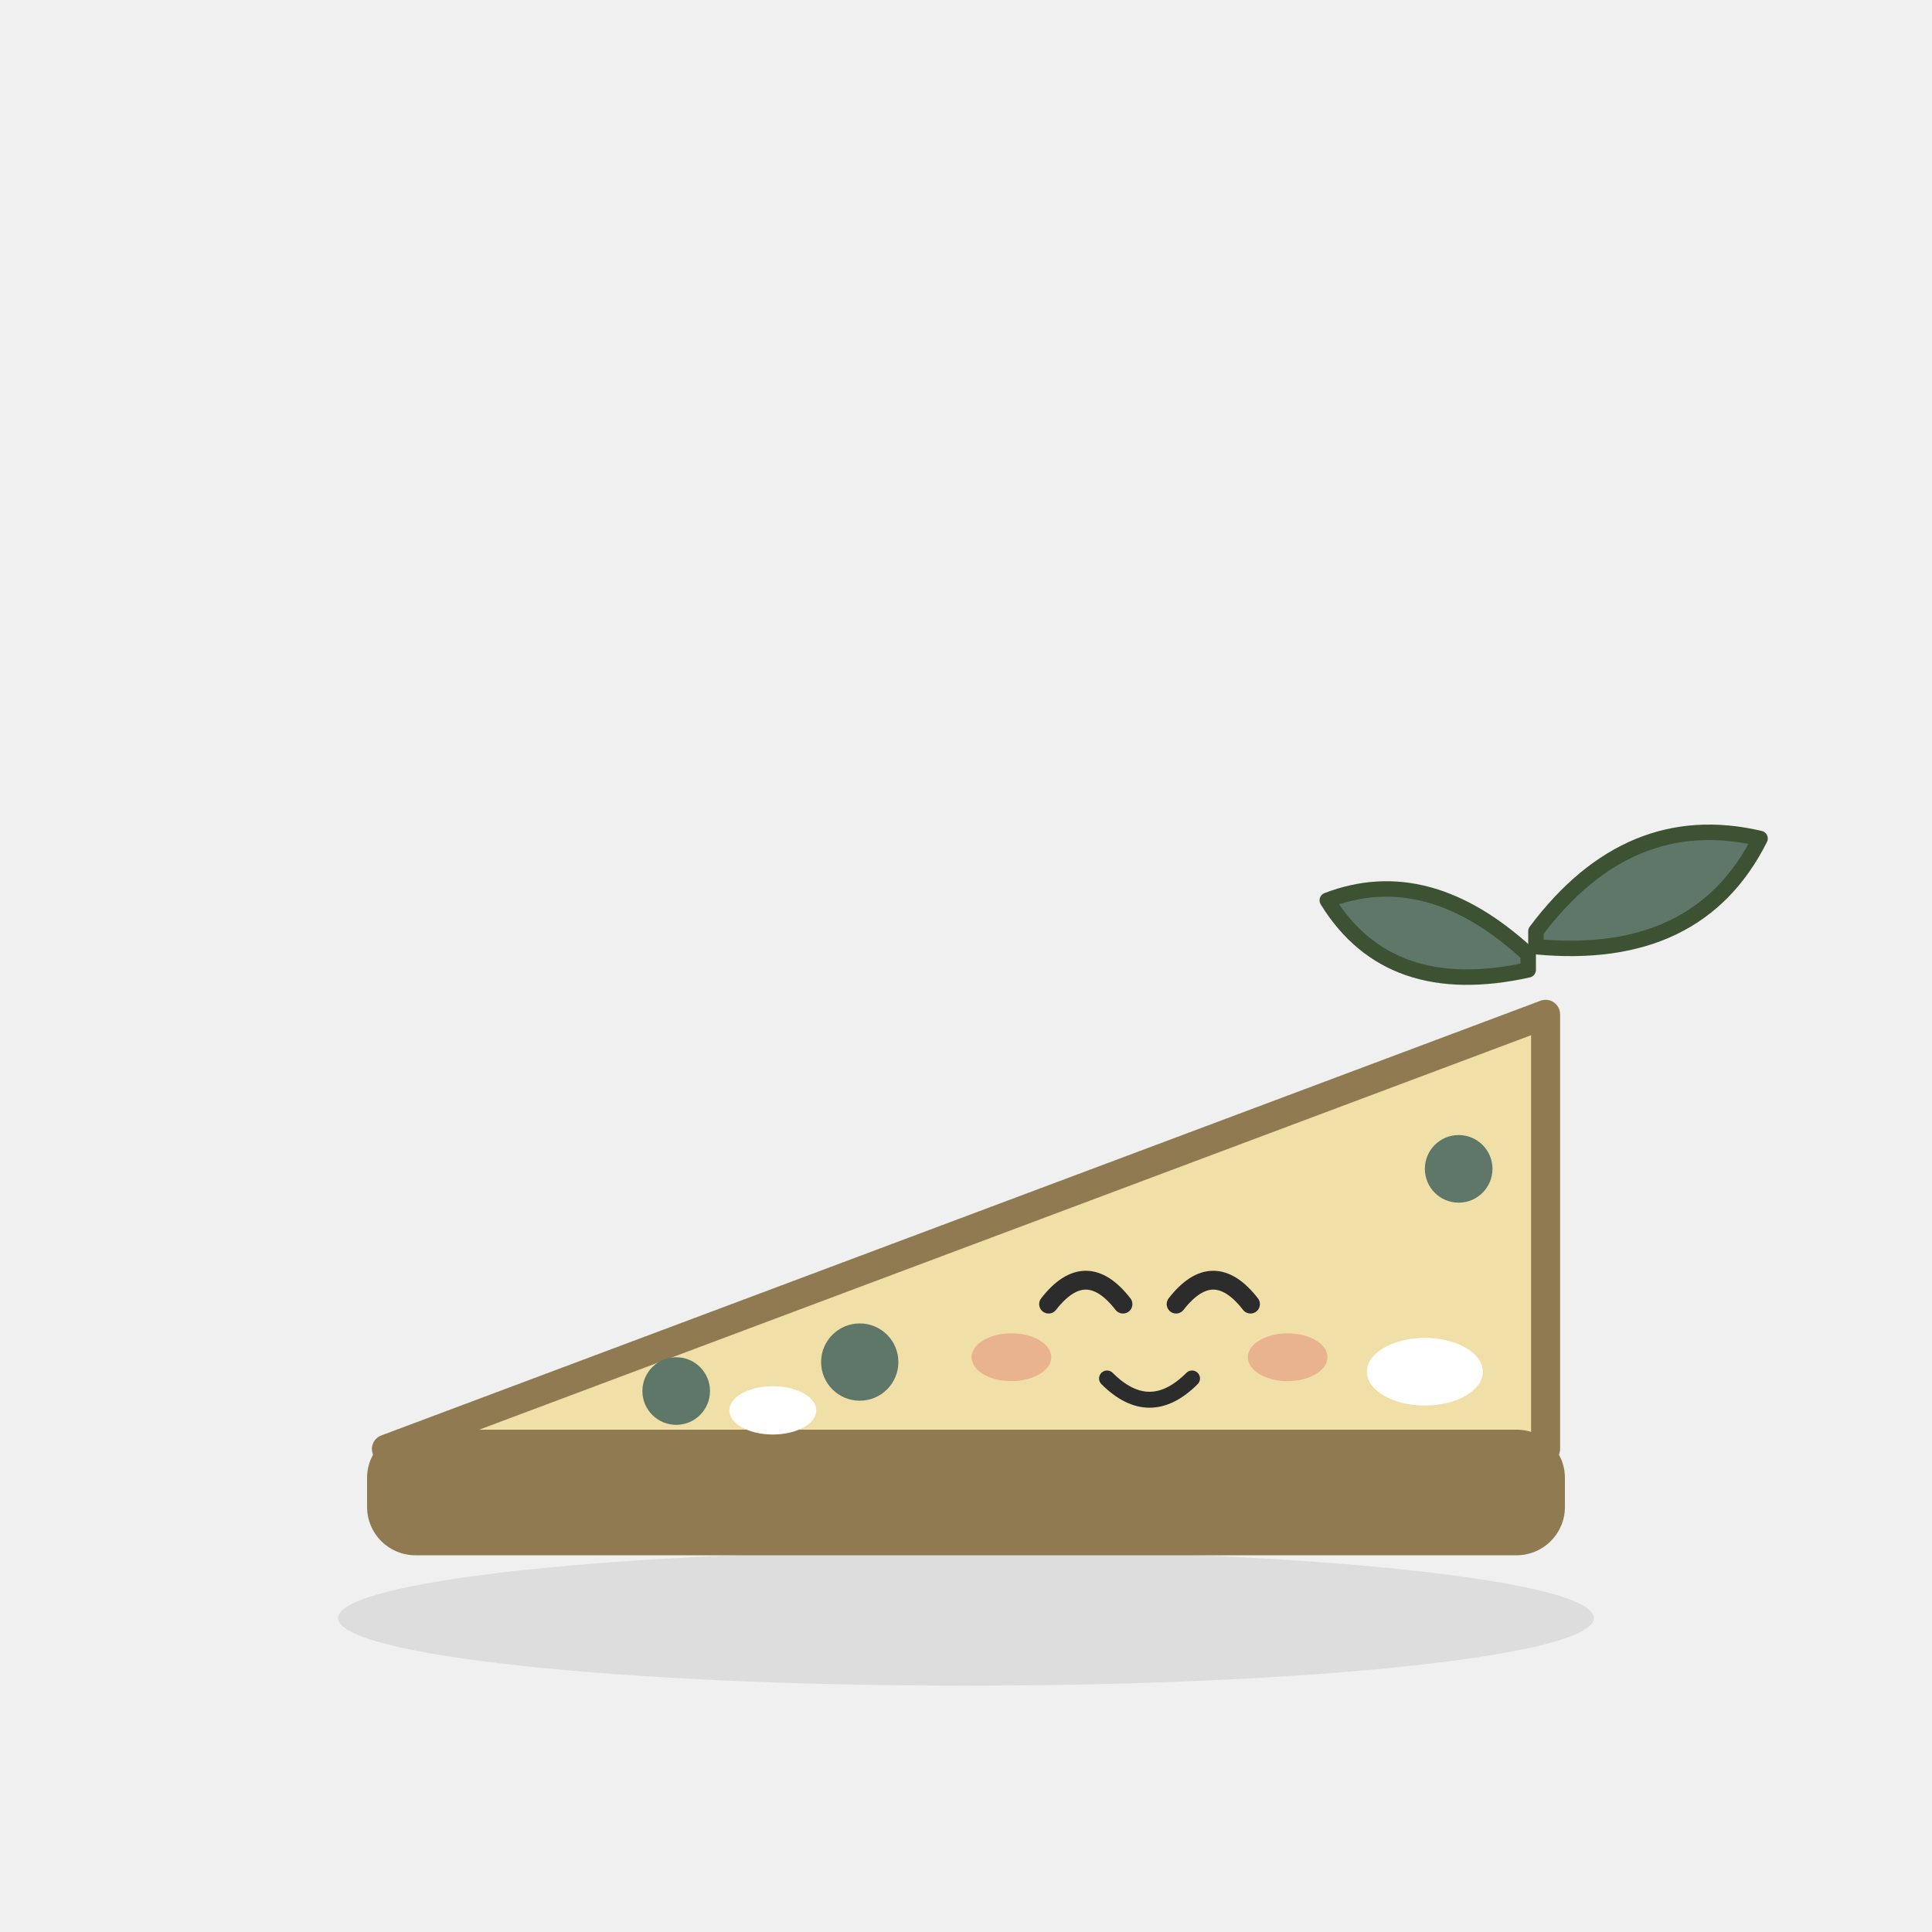
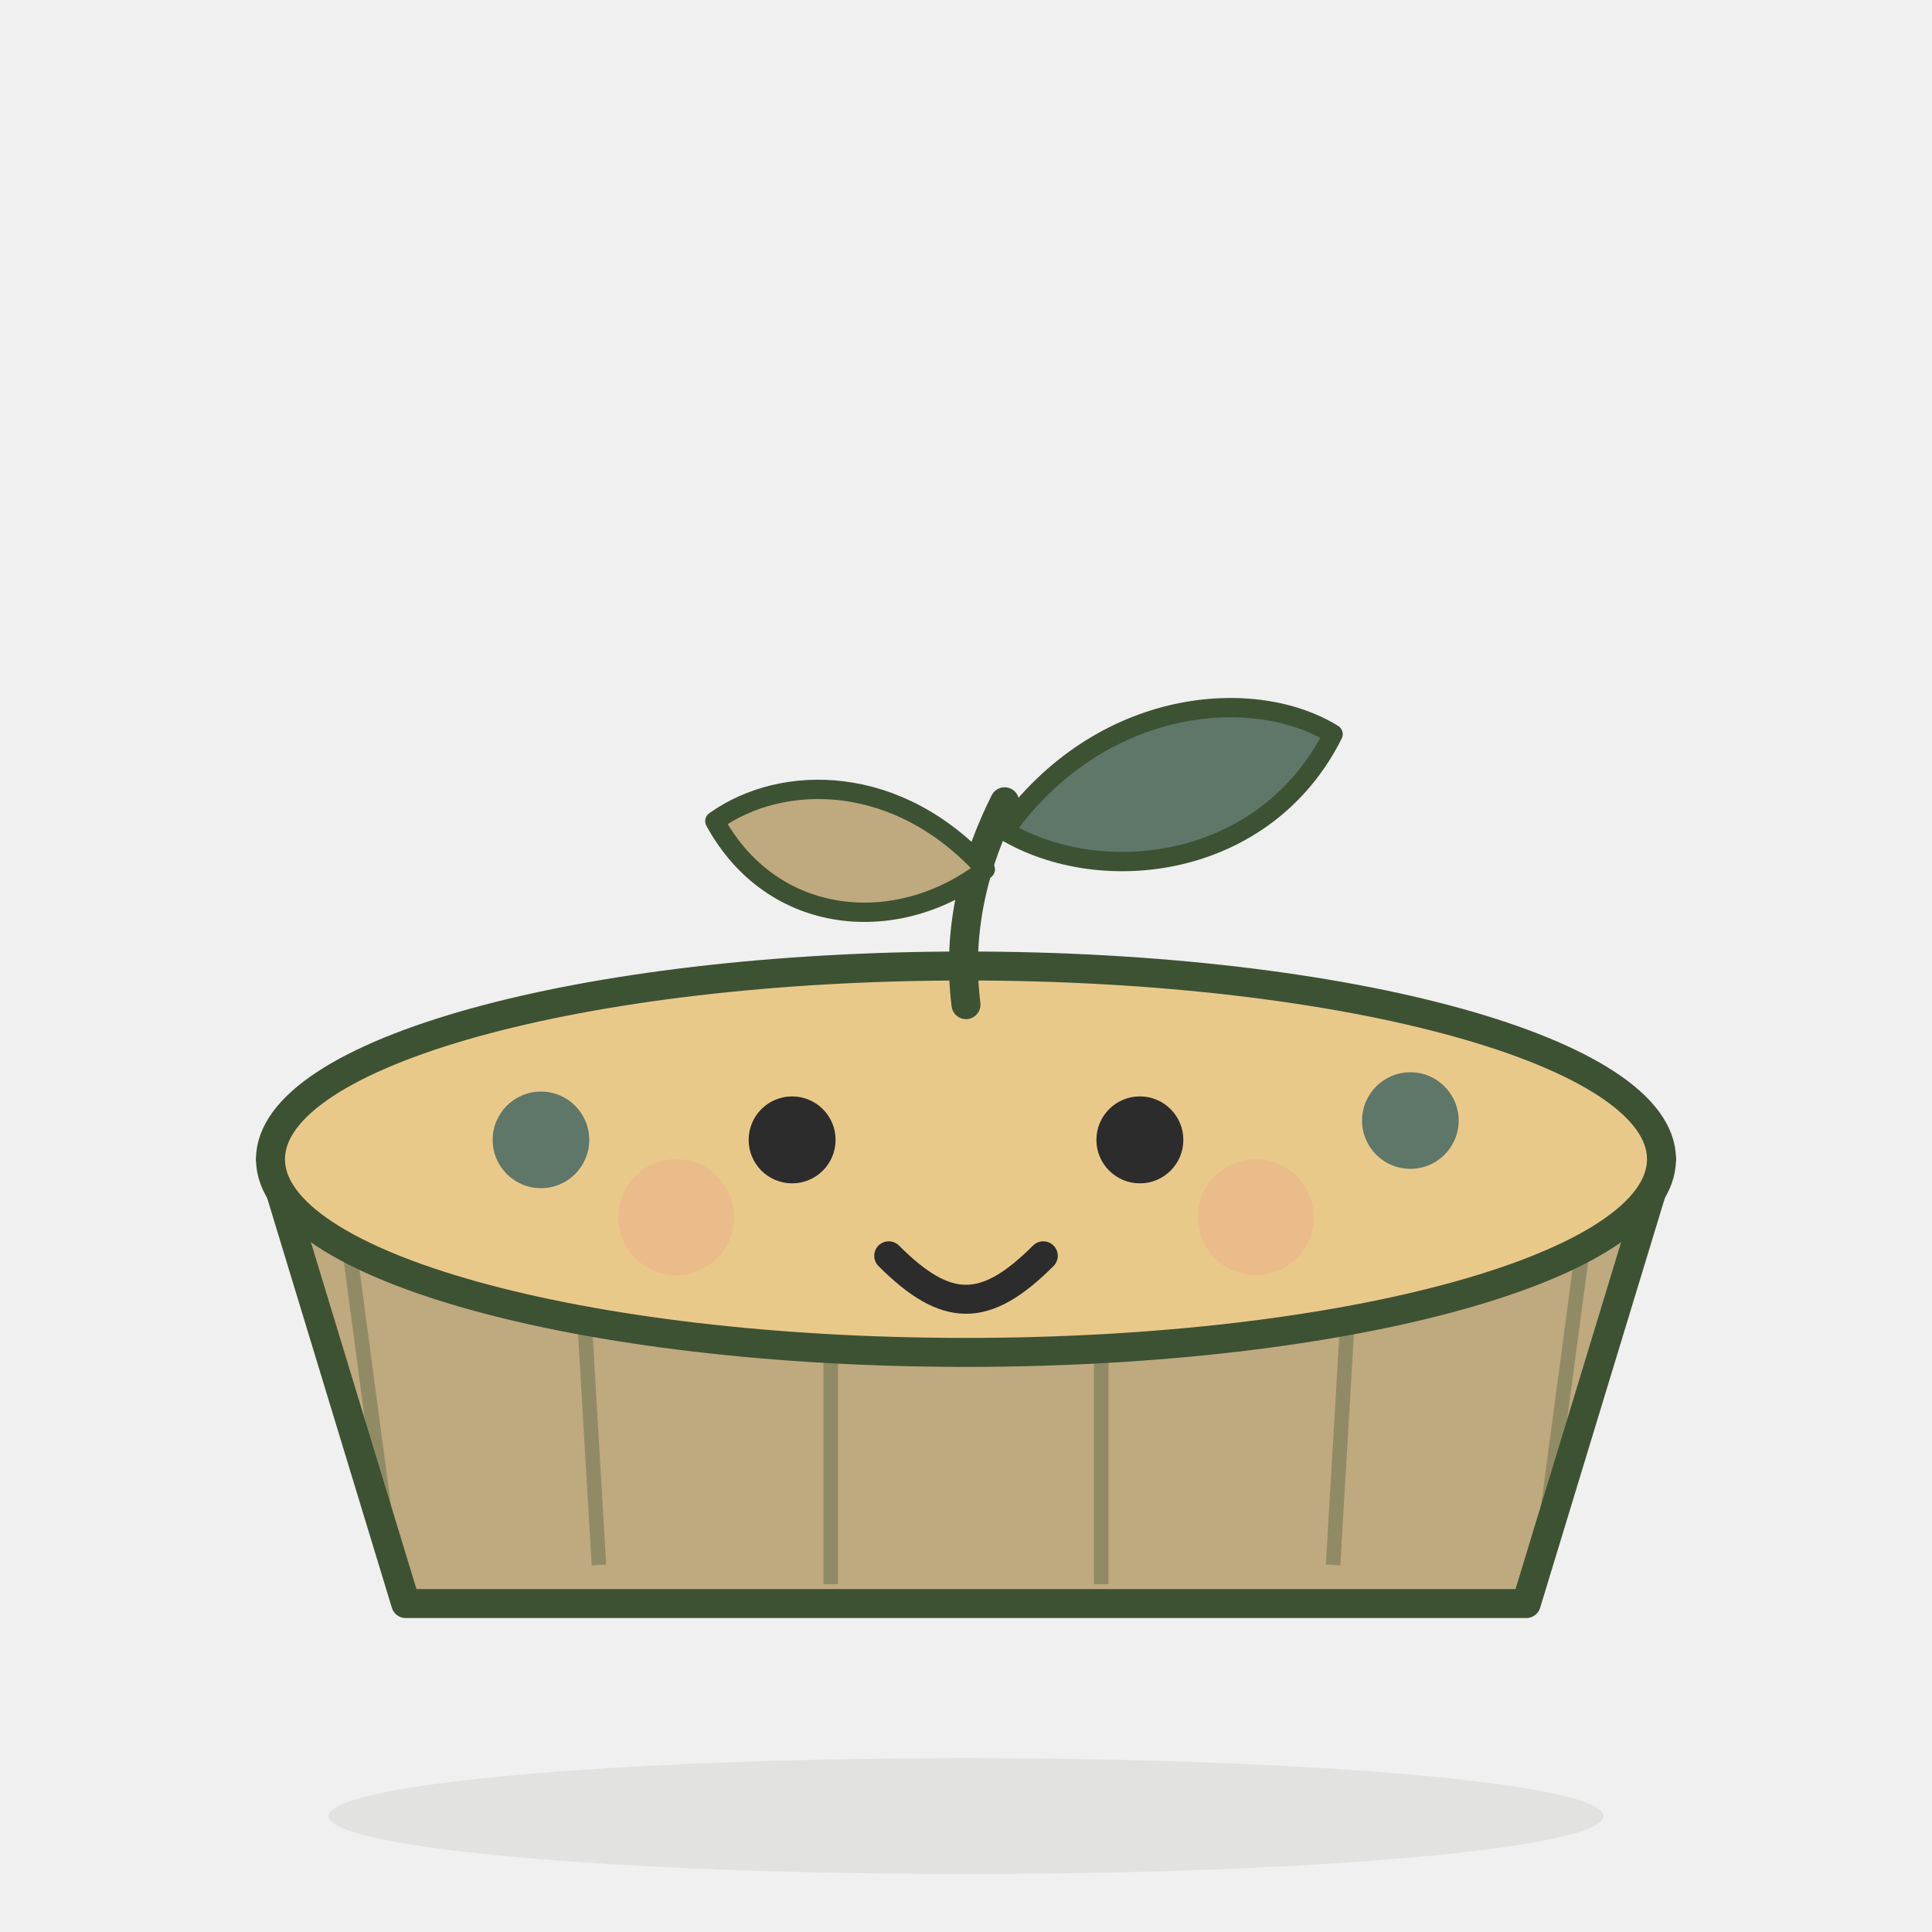
- <svg xmlns="http://www.w3.org/2000/svg" viewBox="0 0 400 400" width="400" height="400">
-   <ellipse cx="200" cy="335" rx="130" ry="14" fill="#000" opacity="0.08" />
-   <path d="M80 300 L320 300 L320 210 Z" fill="#f1dfa8" stroke="#8f7a52" stroke-width="6" stroke-linejoin="round" />
-   <rect x="76" y="296" width="248" height="26" rx="10" fill="#8f7a52" />
-   <circle cx="140" cy="288" r="7" fill="#5e7769" />
-   <circle cx="178" cy="282" r="8" fill="#5e7769" />
-   <circle cx="302" cy="242" r="7" fill="#5e7769" />
-   <ellipse cx="295" cy="284" rx="12" ry="7" fill="#ffffff" />
-   <ellipse cx="160" cy="292" rx="9" ry="5" fill="#ffffff" />
-   <g transform="translate(318,196) scale(0.8) translate(-204,-80)">
-     <path d="M204 76 Q228 44 262 52 Q246 84 204 80 Z" fill="#5e7769" stroke="#3d5233" stroke-width="4" stroke-linejoin="round" />
-     <path d="M202 82 Q176 58 150 68 Q166 94 202 86 Z" fill="#5e7769" stroke="#3d5233" stroke-width="4" stroke-linejoin="round" />
-   </g>
-   <ellipse cx="209.4" cy="281.0" rx="8.25" ry="4.95" fill="#e8a487" opacity="0.75" />
-   <ellipse cx="266.6" cy="281.0" rx="8.25" ry="4.95" fill="#e8a487" opacity="0.75" />
-   <g fill="none" stroke="#2c2c2c" stroke-width="3.9" stroke-linecap="round">
-     <path d="M217.1 270 Q224.8 260.1 232.5 270" />
-     <path d="M243.5 270 Q251.2 260.1 258.9 270" />
-   </g>
-   <path d="M229.2 285.4 Q238 294.2 246.8 285.4" fill="none" stroke="#2c2c2c" stroke-width="3.3" stroke-linecap="round" />
+ <svg xmlns="http://www.w3.org/2000/svg" viewBox="0 0 200 200" width="200" height="200">
+   <ellipse cx="100" cy="188" rx="66" ry="6" fill="#3d5233" opacity=".08" />
+   <path d="M28 120h144l-14 46H42z" fill="#bfa97f" stroke="#3d5233" stroke-width="3" stroke-linejoin="round" />
+   <path d="M36 128l4 30M60 128l2 34M86 128v36M114 128v36M140 128l-2 34M164 128l-4 30" stroke="#3d5233" stroke-width="1.5" opacity=".35" />
+   <ellipse cx="100" cy="120" rx="72" ry="20" fill="#e9c98a" stroke="#3d5233" stroke-width="3" />
+   <circle cx="56" cy="118" r="5" fill="#5e7769" />
+   <circle cx="146" cy="116" r="5" fill="#5e7769" />
+   <path d="M100 104c-1-8 1-15 4-21" fill="none" stroke="#3d5233" stroke-width="3" stroke-linecap="round" />
+   <path d="M104 86c10-14 26-15 34-10-7 14-24 16-34 10z" fill="#5e7769" stroke="#3d5233" stroke-width="2" stroke-linejoin="round" />
+   <path d="M102 90c-9-10-21-10-28-5 6 11 19 12 28 5z" fill="#bfa97f" stroke="#3d5233" stroke-width="2" stroke-linejoin="round" />
+   <circle cx="82" cy="118" r="4.5" fill="#2c2c2c" />
+   <circle cx="118" cy="118" r="4.5" fill="#2c2c2c" />
+   <path d="M92 130c6 6 10 6 16 0" fill="none" stroke="#2c2c2c" stroke-width="3" stroke-linecap="round" />
+   <circle cx="70" cy="126" r="6" fill="#e8a487" opacity=".35" />
+   <circle cx="130" cy="126" r="6" fill="#e8a487" opacity=".35" />
</svg>
